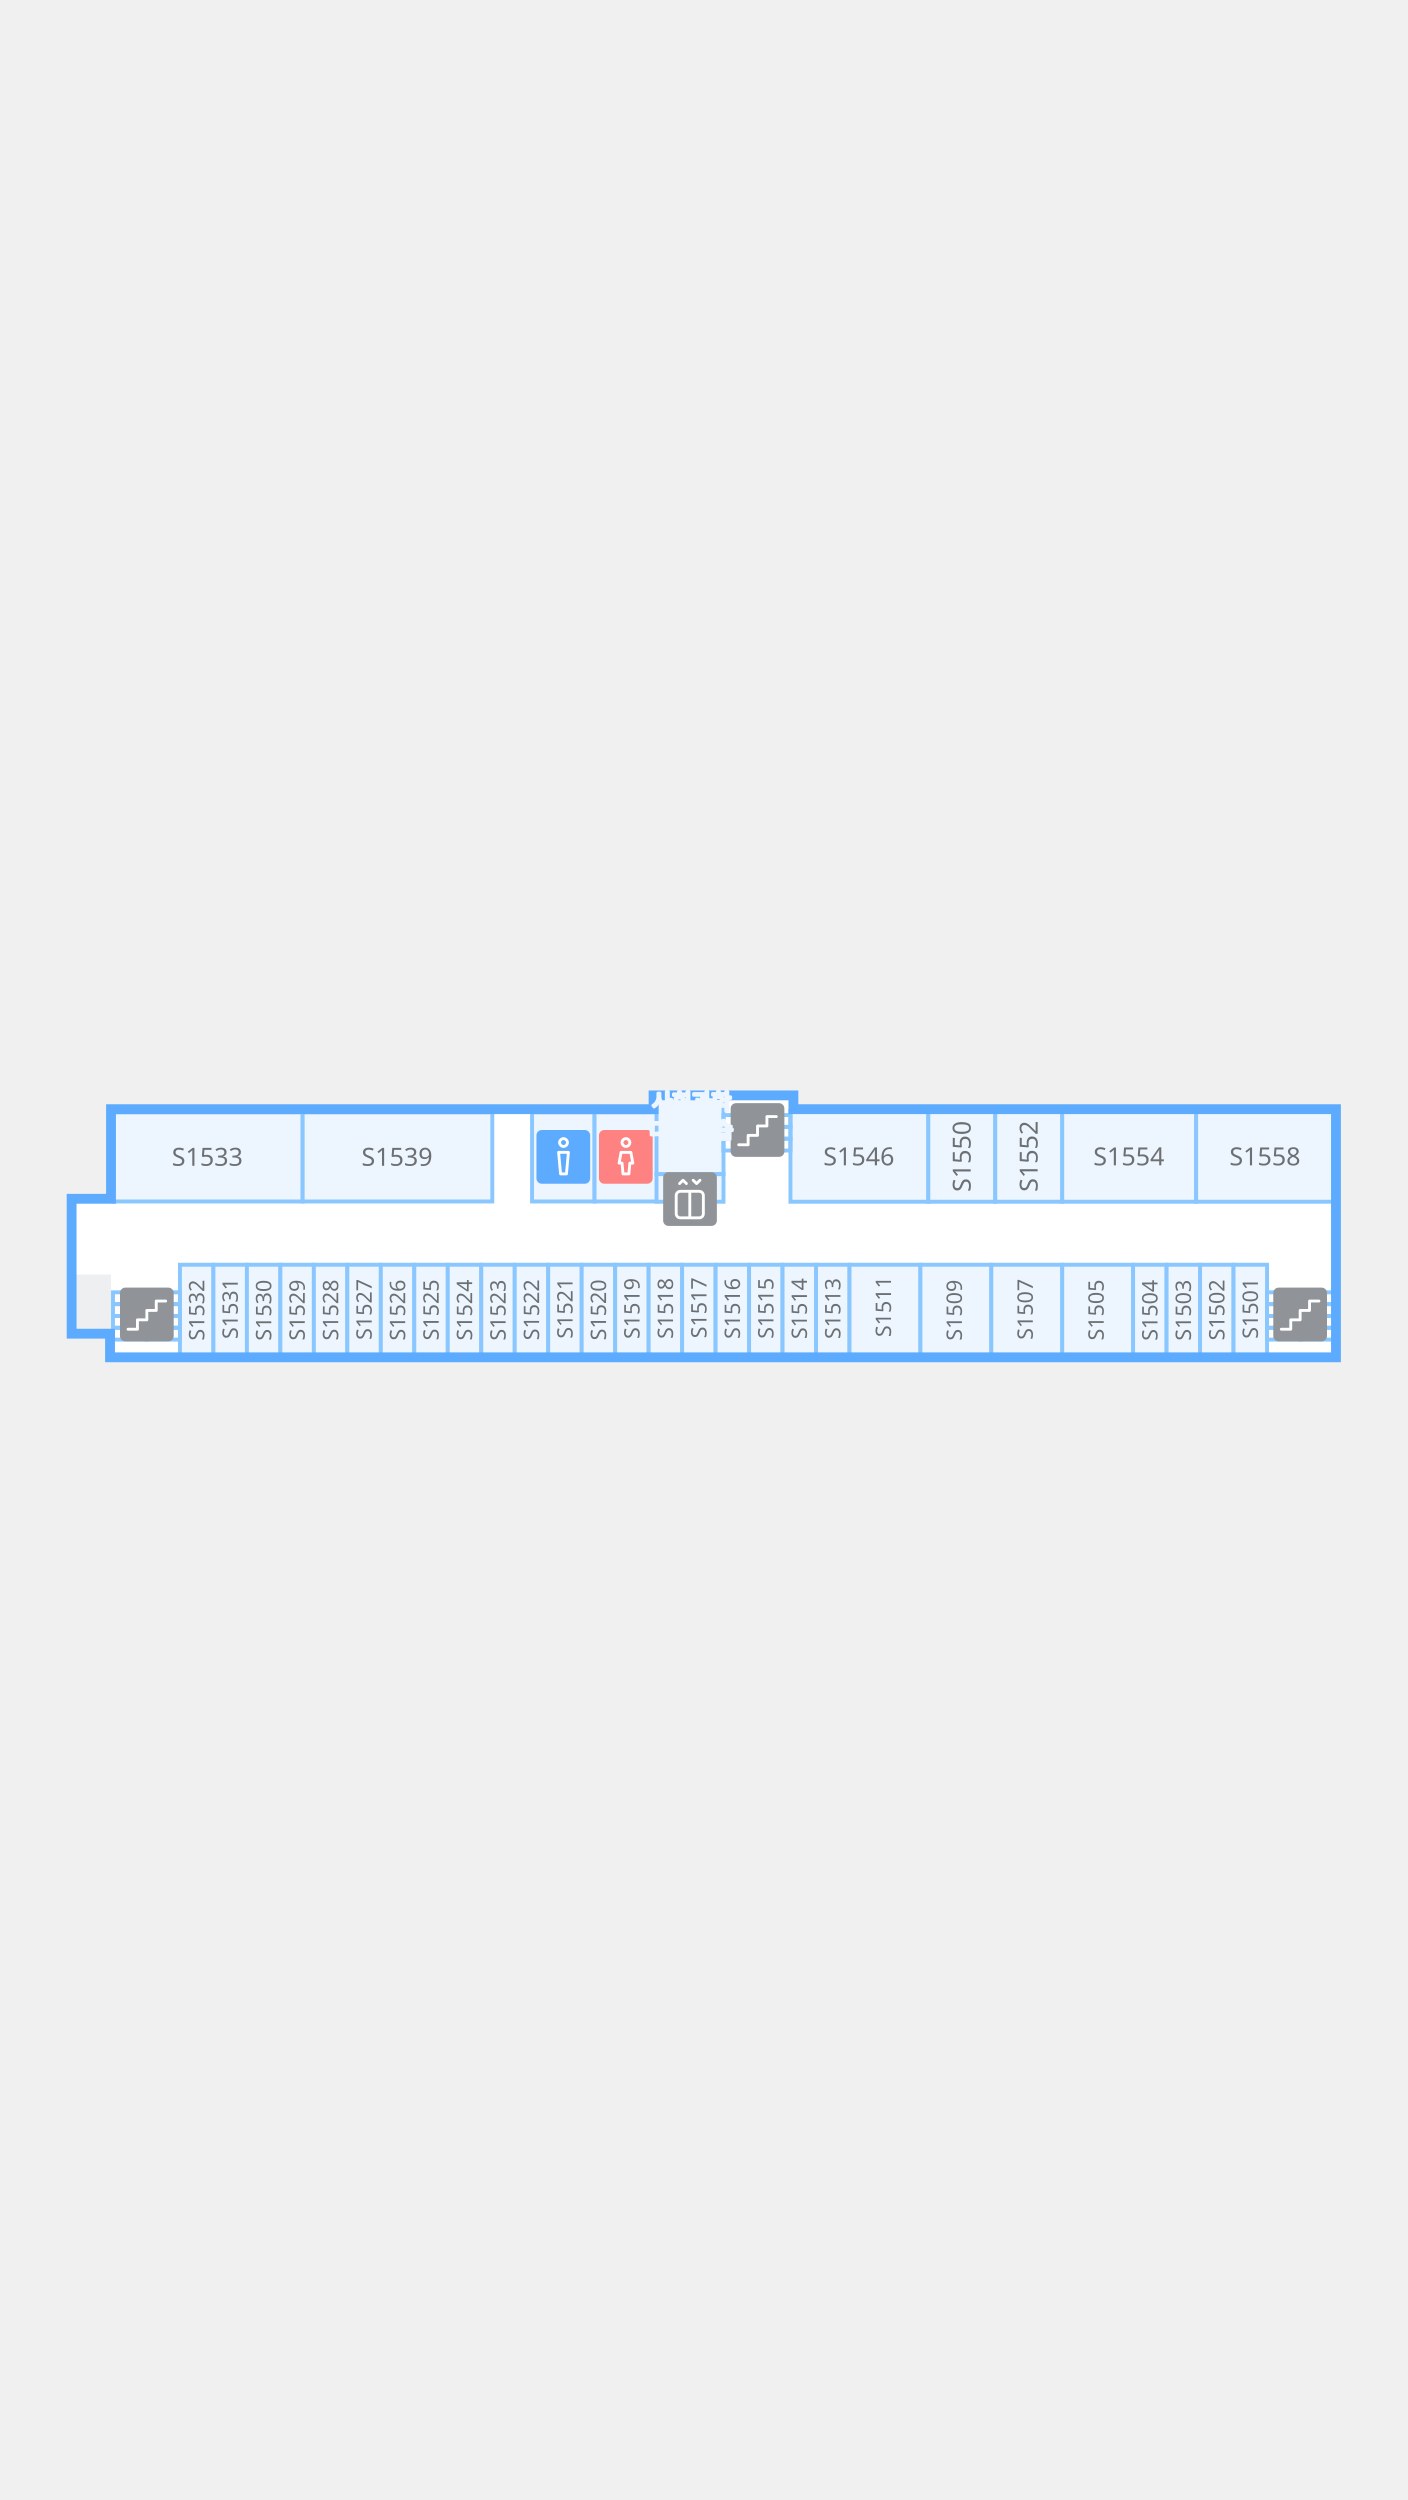
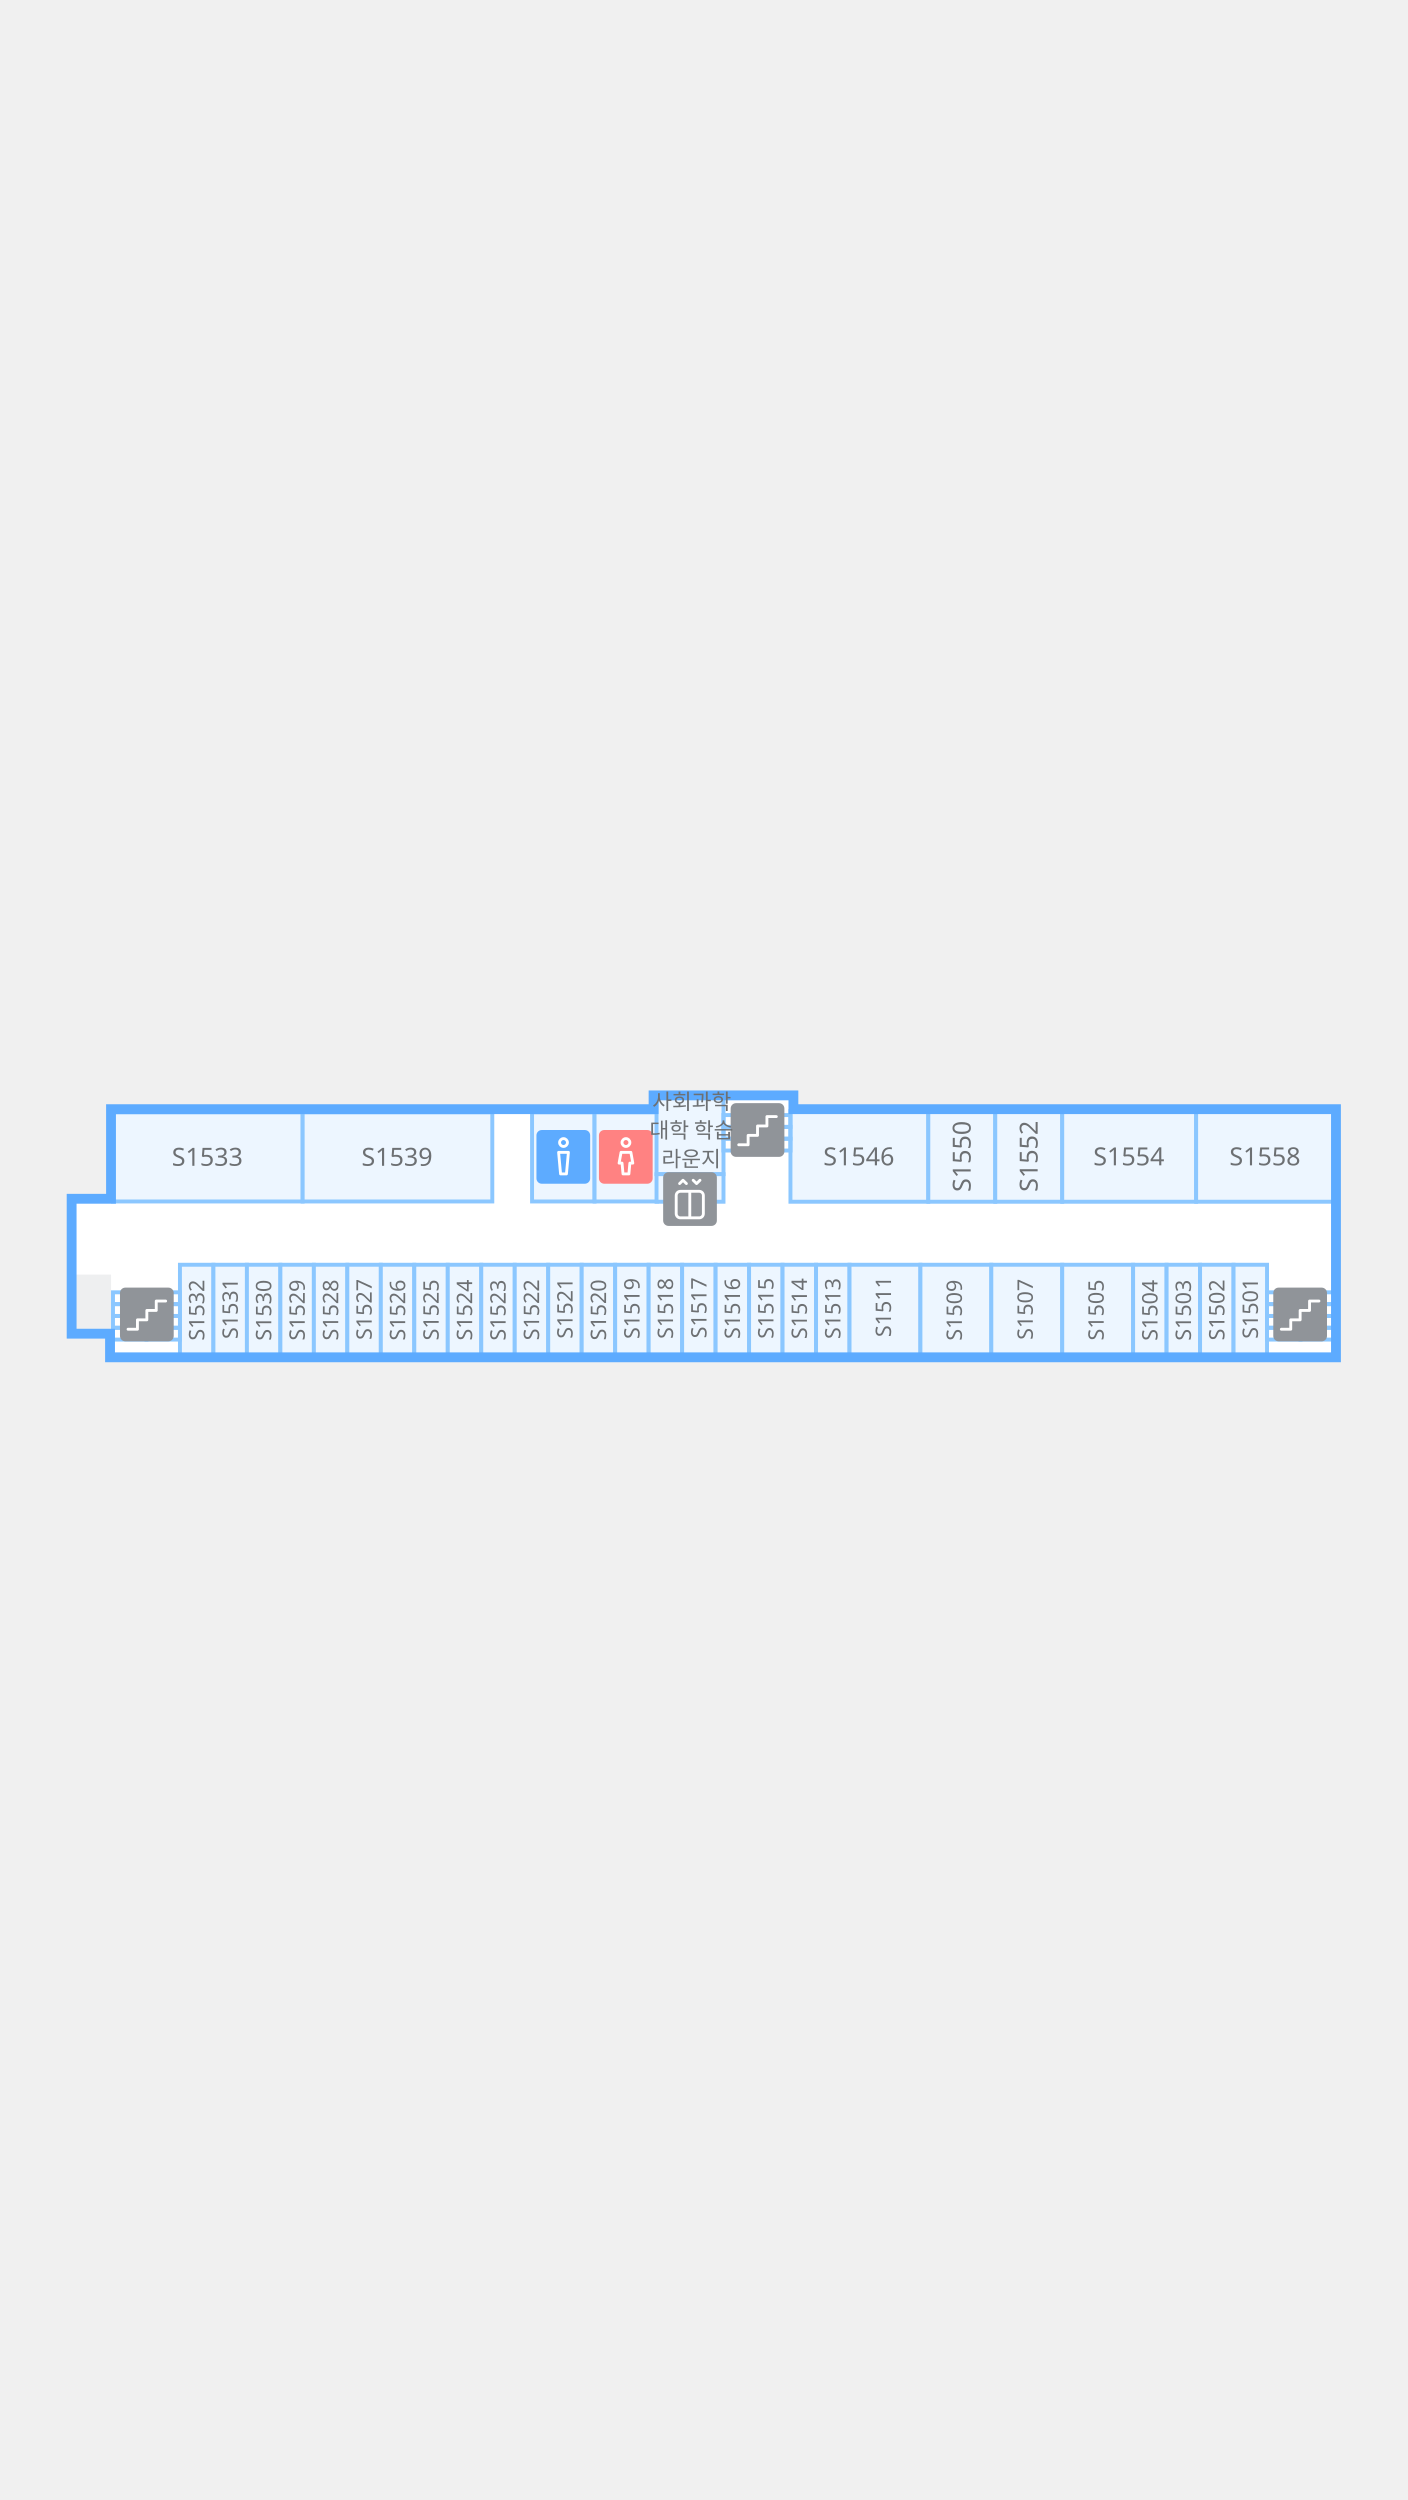
<svg xmlns="http://www.w3.org/2000/svg" width="393" height="698" viewBox="0 0 393 698" fill="none">
  <path d="M371.9 378.961V309.681H220.418V305.832H182.479V309.681H32.097V334.699H20V372.363H31.822V378.961H52.166H371.9Z" fill="white" />
  <rect x="31.55" y="310.55" width="52.95" height="24.9" fill="#EDF6FF" />
  <rect x="31.55" y="310.55" width="52.95" height="24.9" stroke="#8BC7FF" stroke-width="1.1" />
  <text transform="translate(47.5254 318.5)" fill="#6D7073" style="white-space: pre" xml:space="preserve" font-family="Pretendard" font-size="7" letter-spacing="0em">
    <tspan x="0.431" y="6.988">S1533</tspan>
  </text>
  <rect x="84.499" y="310.55" width="52.95" height="24.9" fill="#EDF6FF" />
  <rect x="84.499" y="310.55" width="52.95" height="24.9" stroke="#8BC7FF" stroke-width="1.1" />
  <text transform="translate(100.475 318.5)" fill="#6D7073" style="white-space: pre" xml:space="preserve" font-family="Pretendard" font-size="7" letter-spacing="0em">
    <tspan x="0.444" y="6.988">S1539</tspan>
  </text>
  <rect x="50.241" y="353.119" width="9.347" height="25.293" fill="#EDF6FF" />
  <rect x="50.241" y="353.119" width="9.347" height="25.293" stroke="#8BC7FF" stroke-width="1.1" />
  <text transform="translate(50.9141 374.766) rotate(-90)" fill="#6D7073" style="white-space: pre" xml:space="preserve" font-family="Pretendard" font-size="6" letter-spacing="0em">
    <tspan x="0.46" y="6.133">S1532</tspan>
  </text>
  <rect x="59.589" y="353.119" width="9.347" height="25.293" fill="#EDF6FF" />
  <rect x="59.589" y="353.119" width="9.347" height="25.293" stroke="#8BC7FF" stroke-width="1.1" />
  <text transform="translate(60.2617 374.266) rotate(-90)" fill="#6D7073" style="white-space: pre" xml:space="preserve" font-family="Pretendard" font-size="6" letter-spacing="0em">
    <tspan x="0.405" y="6.133">S1531</tspan>
  </text>
  <rect x="68.937" y="353.119" width="9.347" height="25.293" fill="#EDF6FF" />
  <rect x="68.937" y="353.119" width="9.347" height="25.293" stroke="#8BC7FF" stroke-width="1.1" />
  <text transform="translate(69.6094 374.766) rotate(-90)" fill="#6D7073" style="white-space: pre" xml:space="preserve" font-family="Pretendard" font-size="6" letter-spacing="0em">
    <tspan x="0.434" y="6.133">S1530</tspan>
  </text>
  <rect x="78.284" y="353.119" width="9.347" height="25.293" fill="#EDF6FF" />
  <rect x="78.284" y="353.119" width="9.347" height="25.293" stroke="#8BC7FF" stroke-width="1.1" />
  <text transform="translate(78.957 374.766) rotate(-90)" fill="#6D7073" style="white-space: pre" xml:space="preserve" font-family="Pretendard" font-size="6" letter-spacing="0em">
    <tspan x="0.472" y="6.133">S1529</tspan>
  </text>
  <rect x="87.63" y="353.119" width="9.347" height="25.293" fill="#EDF6FF" />
  <rect x="87.63" y="353.119" width="9.347" height="25.293" stroke="#8BC7FF" stroke-width="1.1" />
  <text transform="translate(88.3027 374.766) rotate(-90)" fill="#6D7073" style="white-space: pre" xml:space="preserve" font-family="Pretendard" font-size="6" letter-spacing="0em">
    <tspan x="0.492" y="6.133">S1528</tspan>
  </text>
  <rect x="96.978" y="353.119" width="9.347" height="25.293" fill="#EDF6FF" />
  <rect x="96.978" y="353.119" width="9.347" height="25.293" stroke="#8BC7FF" stroke-width="1.1" />
  <text transform="translate(97.6504 374.266) rotate(-90)" fill="#6D7073" style="white-space: pre" xml:space="preserve" font-family="Pretendard" font-size="6" letter-spacing="0em">
    <tspan x="0.156" y="6.133">S1527</tspan>
  </text>
  <rect x="106.325" y="353.119" width="9.347" height="25.293" fill="#EDF6FF" />
  <rect x="106.325" y="353.119" width="9.347" height="25.293" stroke="#8BC7FF" stroke-width="1.1" />
  <text transform="translate(106.998 374.766) rotate(-90)" fill="#6D7073" style="white-space: pre" xml:space="preserve" font-family="Pretendard" font-size="6" letter-spacing="0em">
    <tspan x="0.472" y="6.133">S1526</tspan>
  </text>
  <rect x="115.673" y="353.119" width="9.347" height="25.293" fill="#EDF6FF" />
  <rect x="115.673" y="353.119" width="9.347" height="25.293" stroke="#8BC7FF" stroke-width="1.1" />
  <text transform="translate(116.346 374.266) rotate(-90)" fill="#6D7073" style="white-space: pre" xml:space="preserve" font-family="Pretendard" font-size="6" letter-spacing="0em">
    <tspan x="0.021" y="6.133">S1525</tspan>
  </text>
  <rect x="125.021" y="353.119" width="9.347" height="25.293" fill="#EDF6FF" />
  <rect x="125.021" y="353.119" width="9.347" height="25.293" stroke="#8BC7FF" stroke-width="1.1" />
  <text transform="translate(125.693 374.766) rotate(-90)" fill="#6D7073" style="white-space: pre" xml:space="preserve" font-family="Pretendard" font-size="6" letter-spacing="0em">
    <tspan x="0.483" y="6.133">S1524</tspan>
  </text>
  <rect x="134.368" y="353.119" width="9.347" height="25.293" fill="#EDF6FF" />
  <rect x="134.368" y="353.119" width="9.347" height="25.293" stroke="#8BC7FF" stroke-width="1.1" />
  <text transform="translate(135.041 374.766) rotate(-90)" fill="#6D7073" style="white-space: pre" xml:space="preserve" font-family="Pretendard" font-size="6" letter-spacing="0em">
    <tspan x="0.46" y="6.133">S1523</tspan>
  </text>
  <rect x="143.714" y="353.119" width="9.347" height="25.293" fill="#EDF6FF" />
  <rect x="143.714" y="353.119" width="9.347" height="25.293" stroke="#8BC7FF" stroke-width="1.1" />
  <text transform="translate(144.387 374.266) rotate(-90)" fill="#6D7073" style="white-space: pre" xml:space="preserve" font-family="Pretendard" font-size="6" letter-spacing="0em">
    <tspan x="0.051" y="6.133">S1522</tspan>
  </text>
  <rect x="153.062" y="353.119" width="9.347" height="25.293" fill="#EDF6FF" />
  <rect x="153.062" y="353.119" width="9.347" height="25.293" stroke="#8BC7FF" stroke-width="1.1" />
  <text transform="translate(153.734 374.266) rotate(-90)" fill="#6D7073" style="white-space: pre" xml:space="preserve" font-family="Pretendard" font-size="6" letter-spacing="0em">
    <tspan x="0.496" y="6.133">S1521</tspan>
  </text>
  <rect x="162.409" y="353.119" width="9.347" height="25.293" fill="#EDF6FF" />
  <rect x="162.409" y="353.119" width="9.347" height="25.293" stroke="#8BC7FF" stroke-width="1.1" />
  <text transform="translate(163.082 374.266) rotate(-90)" fill="#6D7073" style="white-space: pre" xml:space="preserve" font-family="Pretendard" font-size="6" letter-spacing="0em">
    <tspan x="0.024" y="6.133">S1520</tspan>
  </text>
  <rect x="171.757" y="353.119" width="9.347" height="25.293" fill="#EDF6FF" />
  <rect x="171.757" y="353.119" width="9.347" height="25.293" stroke="#8BC7FF" stroke-width="1.1" />
  <text transform="translate(172.43 374.266) rotate(-90)" fill="#6D7073" style="white-space: pre" xml:space="preserve" font-family="Pretendard" font-size="6" letter-spacing="0em">
    <tspan x="0.417" y="6.133">S1519</tspan>
  </text>
  <rect x="181.105" y="353.119" width="9.347" height="25.293" fill="#EDF6FF" />
  <rect x="181.105" y="353.119" width="9.347" height="25.293" stroke="#8BC7FF" stroke-width="1.1" />
  <text transform="translate(181.777 374.266) rotate(-90)" fill="#6D7073" style="white-space: pre" xml:space="preserve" font-family="Pretendard" font-size="6" letter-spacing="0em">
    <tspan x="0.438" y="6.133">S1518</tspan>
  </text>
  <rect x="190.452" y="353.119" width="9.347" height="25.293" fill="#EDF6FF" />
  <rect x="190.452" y="353.119" width="9.347" height="25.293" stroke="#8BC7FF" stroke-width="1.1" />
  <text transform="translate(191.125 373.766) rotate(-90)" fill="#6D7073" style="white-space: pre" xml:space="preserve" font-family="Pretendard" font-size="6" letter-spacing="0em">
    <tspan x="0.102" y="6.133">S1517</tspan>
  </text>
  <rect x="199.8" y="353.119" width="9.347" height="25.293" fill="#EDF6FF" />
  <rect x="199.8" y="353.119" width="9.347" height="25.293" stroke="#8BC7FF" stroke-width="1.1" />
  <text transform="translate(200.473 374.266) rotate(-90)" fill="#6D7073" style="white-space: pre" xml:space="preserve" font-family="Pretendard" font-size="6" letter-spacing="0em">
    <tspan x="0.417" y="6.133">S1516</tspan>
  </text>
  <rect x="209.146" y="353.119" width="9.347" height="25.293" fill="#EDF6FF" />
  <rect x="209.146" y="353.119" width="9.347" height="25.293" stroke="#8BC7FF" stroke-width="1.1" />
  <text transform="translate(209.818 374.266) rotate(-90)" fill="#6D7073" style="white-space: pre" xml:space="preserve" font-family="Pretendard" font-size="6" letter-spacing="0em">
    <tspan x="0.467" y="6.133">S1515</tspan>
  </text>
  <rect x="218.493" y="353.119" width="9.347" height="25.293" fill="#EDF6FF" />
  <rect x="218.493" y="353.119" width="9.347" height="25.293" stroke="#8BC7FF" stroke-width="1.1" />
  <text transform="translate(219.166 374.266) rotate(-90)" fill="#6D7073" style="white-space: pre" xml:space="preserve" font-family="Pretendard" font-size="6" letter-spacing="0em">
    <tspan x="0.385" y="6.133">S1514</tspan>
  </text>
  <rect x="227.841" y="353.119" width="9.347" height="25.293" fill="#EDF6FF" />
  <rect x="227.841" y="353.119" width="9.347" height="25.293" stroke="#8BC7FF" stroke-width="1.1" />
  <text transform="translate(228.514 374.266) rotate(-90)" fill="#6D7073" style="white-space: pre" xml:space="preserve" font-family="Pretendard" font-size="6" letter-spacing="0em">
    <tspan x="0.405" y="6.133">S1513</tspan>
  </text>
  <rect x="237.189" y="353.119" width="19.794" height="25.293" fill="#EDF6FF" />
  <rect x="237.189" y="353.119" width="19.794" height="25.293" stroke="#8BC7FF" stroke-width="1.1" />
  <text transform="translate(242.639 373.766) rotate(-90)" fill="#6D7073" style="white-space: pre" xml:space="preserve" font-family="Pretendard" font-size="6" letter-spacing="0em">
    <tspan x="0.441" y="6.133">S1511</tspan>
  </text>
  <rect x="256.983" y="353.119" width="19.794" height="25.293" fill="#EDF6FF" />
  <rect x="256.983" y="353.119" width="19.794" height="25.293" stroke="#8BC7FF" stroke-width="1.1" />
  <text transform="translate(262.434 374.766) rotate(-90)" fill="#6D7073" style="white-space: pre" xml:space="preserve" font-family="Pretendard" font-size="6" letter-spacing="0em">
    <tspan x="0.445" y="6.133">S1509</tspan>
  </text>
  <rect x="276.776" y="353.119" width="19.794" height="25.293" fill="#EDF6FF" />
  <rect x="276.776" y="353.119" width="19.794" height="25.293" stroke="#8BC7FF" stroke-width="1.1" />
  <text transform="translate(282.227 374.766) rotate(-90)" fill="#6D7073" style="white-space: pre" xml:space="preserve" font-family="Pretendard" font-size="6" letter-spacing="0em">
    <tspan x="0.688" y="6.133">S1507</tspan>
  </text>
  <rect x="296.571" y="353.119" width="19.794" height="25.293" fill="#EDF6FF" />
  <rect x="296.571" y="353.119" width="19.794" height="25.293" stroke="#8BC7FF" stroke-width="1.1" />
  <text transform="translate(302.021 374.766) rotate(-90)" fill="#6D7073" style="white-space: pre" xml:space="preserve" font-family="Pretendard" font-size="6" letter-spacing="0em">
    <tspan x="0.495" y="6.133">S1505</tspan>
  </text>
  <rect x="316.366" y="353.119" width="9.347" height="25.293" fill="#EDF6FF" />
  <rect x="316.366" y="353.119" width="9.347" height="25.293" stroke="#8BC7FF" stroke-width="1.1" />
  <text transform="translate(317.039 374.766) rotate(-90)" fill="#6D7073" style="white-space: pre" xml:space="preserve" font-family="Pretendard" font-size="6" letter-spacing="0em">
    <tspan x="0.413" y="6.133">S1504</tspan>
  </text>
  <rect x="325.714" y="353.119" width="9.347" height="25.293" fill="#EDF6FF" />
  <rect x="325.714" y="353.119" width="9.347" height="25.293" stroke="#8BC7FF" stroke-width="1.1" />
  <text transform="translate(326.387 374.766) rotate(-90)" fill="#6D7073" style="white-space: pre" xml:space="preserve" font-family="Pretendard" font-size="6" letter-spacing="0em">
    <tspan x="0.434" y="6.133">S1503</tspan>
  </text>
  <rect x="335.06" y="353.119" width="9.347" height="25.293" fill="#EDF6FF" />
  <rect x="335.06" y="353.119" width="9.347" height="25.293" stroke="#8BC7FF" stroke-width="1.1" />
  <text transform="translate(335.732 374.266) rotate(-90)" fill="#6D7073" style="white-space: pre" xml:space="preserve" font-family="Pretendard" font-size="6" letter-spacing="0em">
    <tspan x="0.024" y="6.133">S1502</tspan>
  </text>
  <rect x="344.407" y="353.119" width="9.347" height="25.293" fill="#EDF6FF" />
  <rect x="344.407" y="353.119" width="9.347" height="25.293" stroke="#8BC7FF" stroke-width="1.1" />
  <text transform="translate(345.08 374.266) rotate(-90)" fill="#6D7073" style="white-space: pre" xml:space="preserve" font-family="Pretendard" font-size="6" letter-spacing="0em">
    <tspan x="0.47" y="6.133">S1501</tspan>
  </text>
  <g opacity="0.35">
    <rect width="10.997" height="16.495" transform="translate(20 355.868)" fill="#CDD0D4" />
  </g>
  <rect x="220.692" y="310.231" width="38.489" height="25.293" fill="#EDF6FF" />
  <rect x="220.692" y="310.231" width="38.489" height="25.293" stroke="#8BC7FF" stroke-width="1.1" />
  <text fill="#6D7073" style="white-space: pre" xml:space="preserve" font-family="Pretendard" font-size="7" letter-spacing="0em">
    <tspan x="229.858" y="325.365">S1546</tspan>
  </text>
  <rect x="259.181" y="310.231" width="18.695" height="25.293" fill="#EDF6FF" />
  <rect x="259.181" y="310.231" width="18.695" height="25.293" stroke="#8BC7FF" stroke-width="1.1" />
  <text transform="translate(264.027 332.877) rotate(-90)" fill="#6D7073" style="white-space: pre" xml:space="preserve" font-family="Pretendard" font-size="7" letter-spacing="0em">
    <tspan x="0.078" y="6.988">S1550</tspan>
  </text>
  <rect x="277.876" y="310.231" width="18.695" height="25.293" fill="#EDF6FF" />
  <rect x="277.876" y="310.231" width="18.695" height="25.293" stroke="#8BC7FF" stroke-width="1.1" />
  <text transform="translate(282.723 332.877) rotate(-90)" fill="#6D7073" style="white-space: pre" xml:space="preserve" font-family="Pretendard" font-size="7" letter-spacing="0em">
    <tspan x="0.108" y="6.988">S1552</tspan>
  </text>
  <rect x="296.571" y="310.231" width="37.389" height="25.293" fill="#EDF6FF" />
  <rect x="296.571" y="310.231" width="37.389" height="25.293" stroke="#8BC7FF" stroke-width="1.1" />
  <text fill="#6D7073" style="white-space: pre" xml:space="preserve" font-family="Pretendard" font-size="7" letter-spacing="0em">
    <tspan x="305.244" y="325.365">S1554</tspan>
  </text>
  <rect x="333.96" y="310.231" width="38.489" height="25.293" fill="#EDF6FF" />
  <rect x="333.96" y="310.231" width="38.489" height="25.293" stroke="#8BC7FF" stroke-width="1.1" />
  <text transform="translate(343.205 318.377)" fill="#6D7073" style="white-space: pre" xml:space="preserve" font-family="Pretendard" font-size="7" letter-spacing="0em">
    <tspan x="0.04" y="6.988">S1558</tspan>
  </text>
  <rect x="148.55" y="310.55" width="17.45" height="24.9" fill="#EDF6FF" />
  <rect x="148.55" y="310.55" width="17.45" height="24.9" stroke="#8BC7FF" stroke-width="1.1" />
  <rect x="149.775" y="315.5" width="15" height="15" rx="1.5" fill="#5DABFF" />
  <path d="M157.333 320.09C157.938 320.09 158.428 319.6 158.428 318.995C158.428 318.391 157.938 317.9 157.333 317.9C156.729 317.9 156.238 318.391 156.238 318.995C156.238 319.6 156.729 320.09 157.333 320.09Z" stroke="white" stroke-width="0.802" stroke-linecap="round" stroke-linejoin="round" />
  <path d="M155.963 321.733H158.7L158.153 327.756H156.51L155.963 321.733Z" stroke="white" stroke-width="0.802" stroke-linecap="round" stroke-linejoin="round" />
  <rect x="165.999" y="310.55" width="17.45" height="24.9" fill="#EDF6FF" />
  <rect x="165.999" y="310.55" width="17.45" height="24.9" stroke="#8BC7FF" stroke-width="1.1" />
  <rect x="167.225" y="315.5" width="15" height="15" rx="1.5" fill="#FF8282" />
  <path d="M174.765 320.09C175.37 320.09 175.86 319.6 175.86 318.995C175.86 318.391 175.37 317.9 174.765 317.9C174.16 317.9 173.67 318.391 173.67 318.995C173.67 319.6 174.16 320.09 174.765 320.09Z" stroke="white" stroke-width="0.802" stroke-linecap="round" stroke-linejoin="round" />
  <path d="M173.397 321.733H176.134L176.682 324.745H175.861L175.587 327.756H173.945L173.671 324.745H172.85L173.397 321.733Z" stroke="white" stroke-width="0.802" stroke-linecap="round" stroke-linejoin="round" />
  <rect x="183.304" y="305.832" width="18.695" height="21.994" fill="#EDF6FF" />
  <rect x="183.304" y="305.832" width="18.695" height="21.994" stroke="#8BC7FF" stroke-width="1.1" />
  <rect x="183.304" y="327.826" width="18.695" height="7.698" fill="#EDF6FF" />
  <rect x="183.304" y="327.826" width="18.695" height="7.698" stroke="#8BC7FF" stroke-width="1.1" />
  <rect x="185.15" y="327.276" width="15" height="15" rx="1.5" fill="#909499" />
  <path d="M192.589 332.615H195.214C195.523 332.615 195.82 332.737 196.038 332.956C196.257 333.175 196.38 333.472 196.38 333.781V338.86C196.38 339.169 196.257 339.466 196.038 339.685C195.82 339.903 195.523 340.026 195.214 340.026H192.589M192.589 332.615H189.964C189.654 332.615 189.357 332.737 189.139 332.956C188.92 333.175 188.797 333.472 188.797 333.781V338.86C188.797 339.169 188.92 339.466 189.139 339.685C189.357 339.903 189.654 340.026 189.964 340.026H192.589M192.589 332.615V340.026M189.745 330.453L190.693 329.526L191.641 330.453M193.536 329.526L194.484 330.453L195.432 329.526" stroke="white" stroke-width="0.802" stroke-linecap="round" stroke-linejoin="round" />
  <rect x="353.755" y="360.816" width="9.347" height="3.299" stroke="#8BC7FF" stroke-width="1.1" />
  <rect x="353.755" y="364.115" width="9.347" height="3.299" stroke="#8BC7FF" stroke-width="1.1" />
  <rect x="353.755" y="367.414" width="9.347" height="3.299" stroke="#8BC7FF" stroke-width="1.1" />
  <rect x="353.755" y="370.714" width="9.347" height="3.299" stroke="#8BC7FF" stroke-width="1.1" />
  <rect x="363.103" y="360.816" width="9.347" height="3.299" stroke="#8BC7FF" stroke-width="1.1" />
  <rect x="363.103" y="364.115" width="9.347" height="3.299" stroke="#8BC7FF" stroke-width="1.1" />
  <rect x="363.103" y="367.414" width="9.347" height="3.299" stroke="#8BC7FF" stroke-width="1.1" />
  <rect x="363.103" y="370.714" width="9.347" height="3.299" stroke="#8BC7FF" stroke-width="1.1" />
  <rect x="31.546" y="360.816" width="9.347" height="3.299" stroke="#8BC7FF" stroke-width="1.1" />
  <rect x="31.546" y="364.115" width="9.347" height="3.299" stroke="#8BC7FF" stroke-width="1.1" />
  <rect x="31.546" y="367.414" width="9.347" height="3.299" stroke="#8BC7FF" stroke-width="1.1" />
  <rect x="31.546" y="370.714" width="9.347" height="3.299" stroke="#8BC7FF" stroke-width="1.1" />
  <rect x="40.894" y="360.816" width="9.347" height="3.299" stroke="#8BC7FF" stroke-width="1.1" />
  <rect x="40.894" y="364.115" width="9.347" height="3.299" stroke="#8BC7FF" stroke-width="1.1" />
  <rect x="40.894" y="367.414" width="9.347" height="3.299" stroke="#8BC7FF" stroke-width="1.1" />
  <rect x="40.894" y="370.714" width="9.347" height="3.299" stroke="#8BC7FF" stroke-width="1.1" />
  <rect x="201.999" y="311.33" width="9.347" height="3.299" stroke="#8BC7FF" stroke-width="1.1" />
  <rect x="201.999" y="314.629" width="9.347" height="3.299" stroke="#8BC7FF" stroke-width="1.1" />
  <rect x="201.999" y="317.928" width="9.347" height="3.299" stroke="#8BC7FF" stroke-width="1.1" />
  <rect x="211.347" y="311.33" width="9.347" height="3.299" stroke="#8BC7FF" stroke-width="1.1" />
  <rect x="211.347" y="314.629" width="9.347" height="3.299" stroke="#8BC7FF" stroke-width="1.1" />
  <rect x="211.347" y="317.928" width="9.347" height="3.299" stroke="#8BC7FF" stroke-width="1.1" />
  <path d="M373 378.961V309.681H221.518V305.832H182.479V309.681H30.997V334.699H20V372.363H30.722V378.961H52.166H373Z" stroke="#5DABFF" stroke-width="2.749" />
  <rect x="204" y="308" width="15" height="15" rx="1.5" fill="#909499" />
  <path d="M216.75 311.75H214.125V314.375H211.5V317H208.875V319.625H206.25" stroke="white" stroke-width="0.802" stroke-linecap="round" stroke-linejoin="round" />
-   <text transform="translate(180.967 303.594)" fill="#6D7073" stroke="#EDF6FF" style="white-space: pre" stroke-width="0.88" stroke-linejoin="round" xml:space="preserve" font-family="Pretendard" font-size="6" letter-spacing="0em">
+   <text transform="translate(180.967 303.594)" fill="#6D7073" style="white-space: pre" xml:space="preserve" font-family="Pretendard" font-size="6" letter-spacing="0em">
    <tspan x="1.129" y="6.133">사회과학
</tspan>
    <tspan x="0.376" y="14.133">대학 학습
</tspan>
    <tspan x="3.722" y="22.133">라운지</tspan>
  </text>
  <rect x="33.5" y="359.5" width="15" height="15" rx="1.5" fill="#909499" />
  <path d="M46.25 363.25H43.625V365.875H41V368.5H38.375V371.125H35.75" stroke="white" stroke-width="0.802" stroke-linecap="round" stroke-linejoin="round" />
  <rect x="355.5" y="359.5" width="15" height="15" rx="1.5" fill="#909499" />
  <path d="M368.25 363.25H365.625V365.875H363V368.5H360.375V371.125H357.75" stroke="white" stroke-width="0.802" stroke-linecap="round" stroke-linejoin="round" />
</svg>
